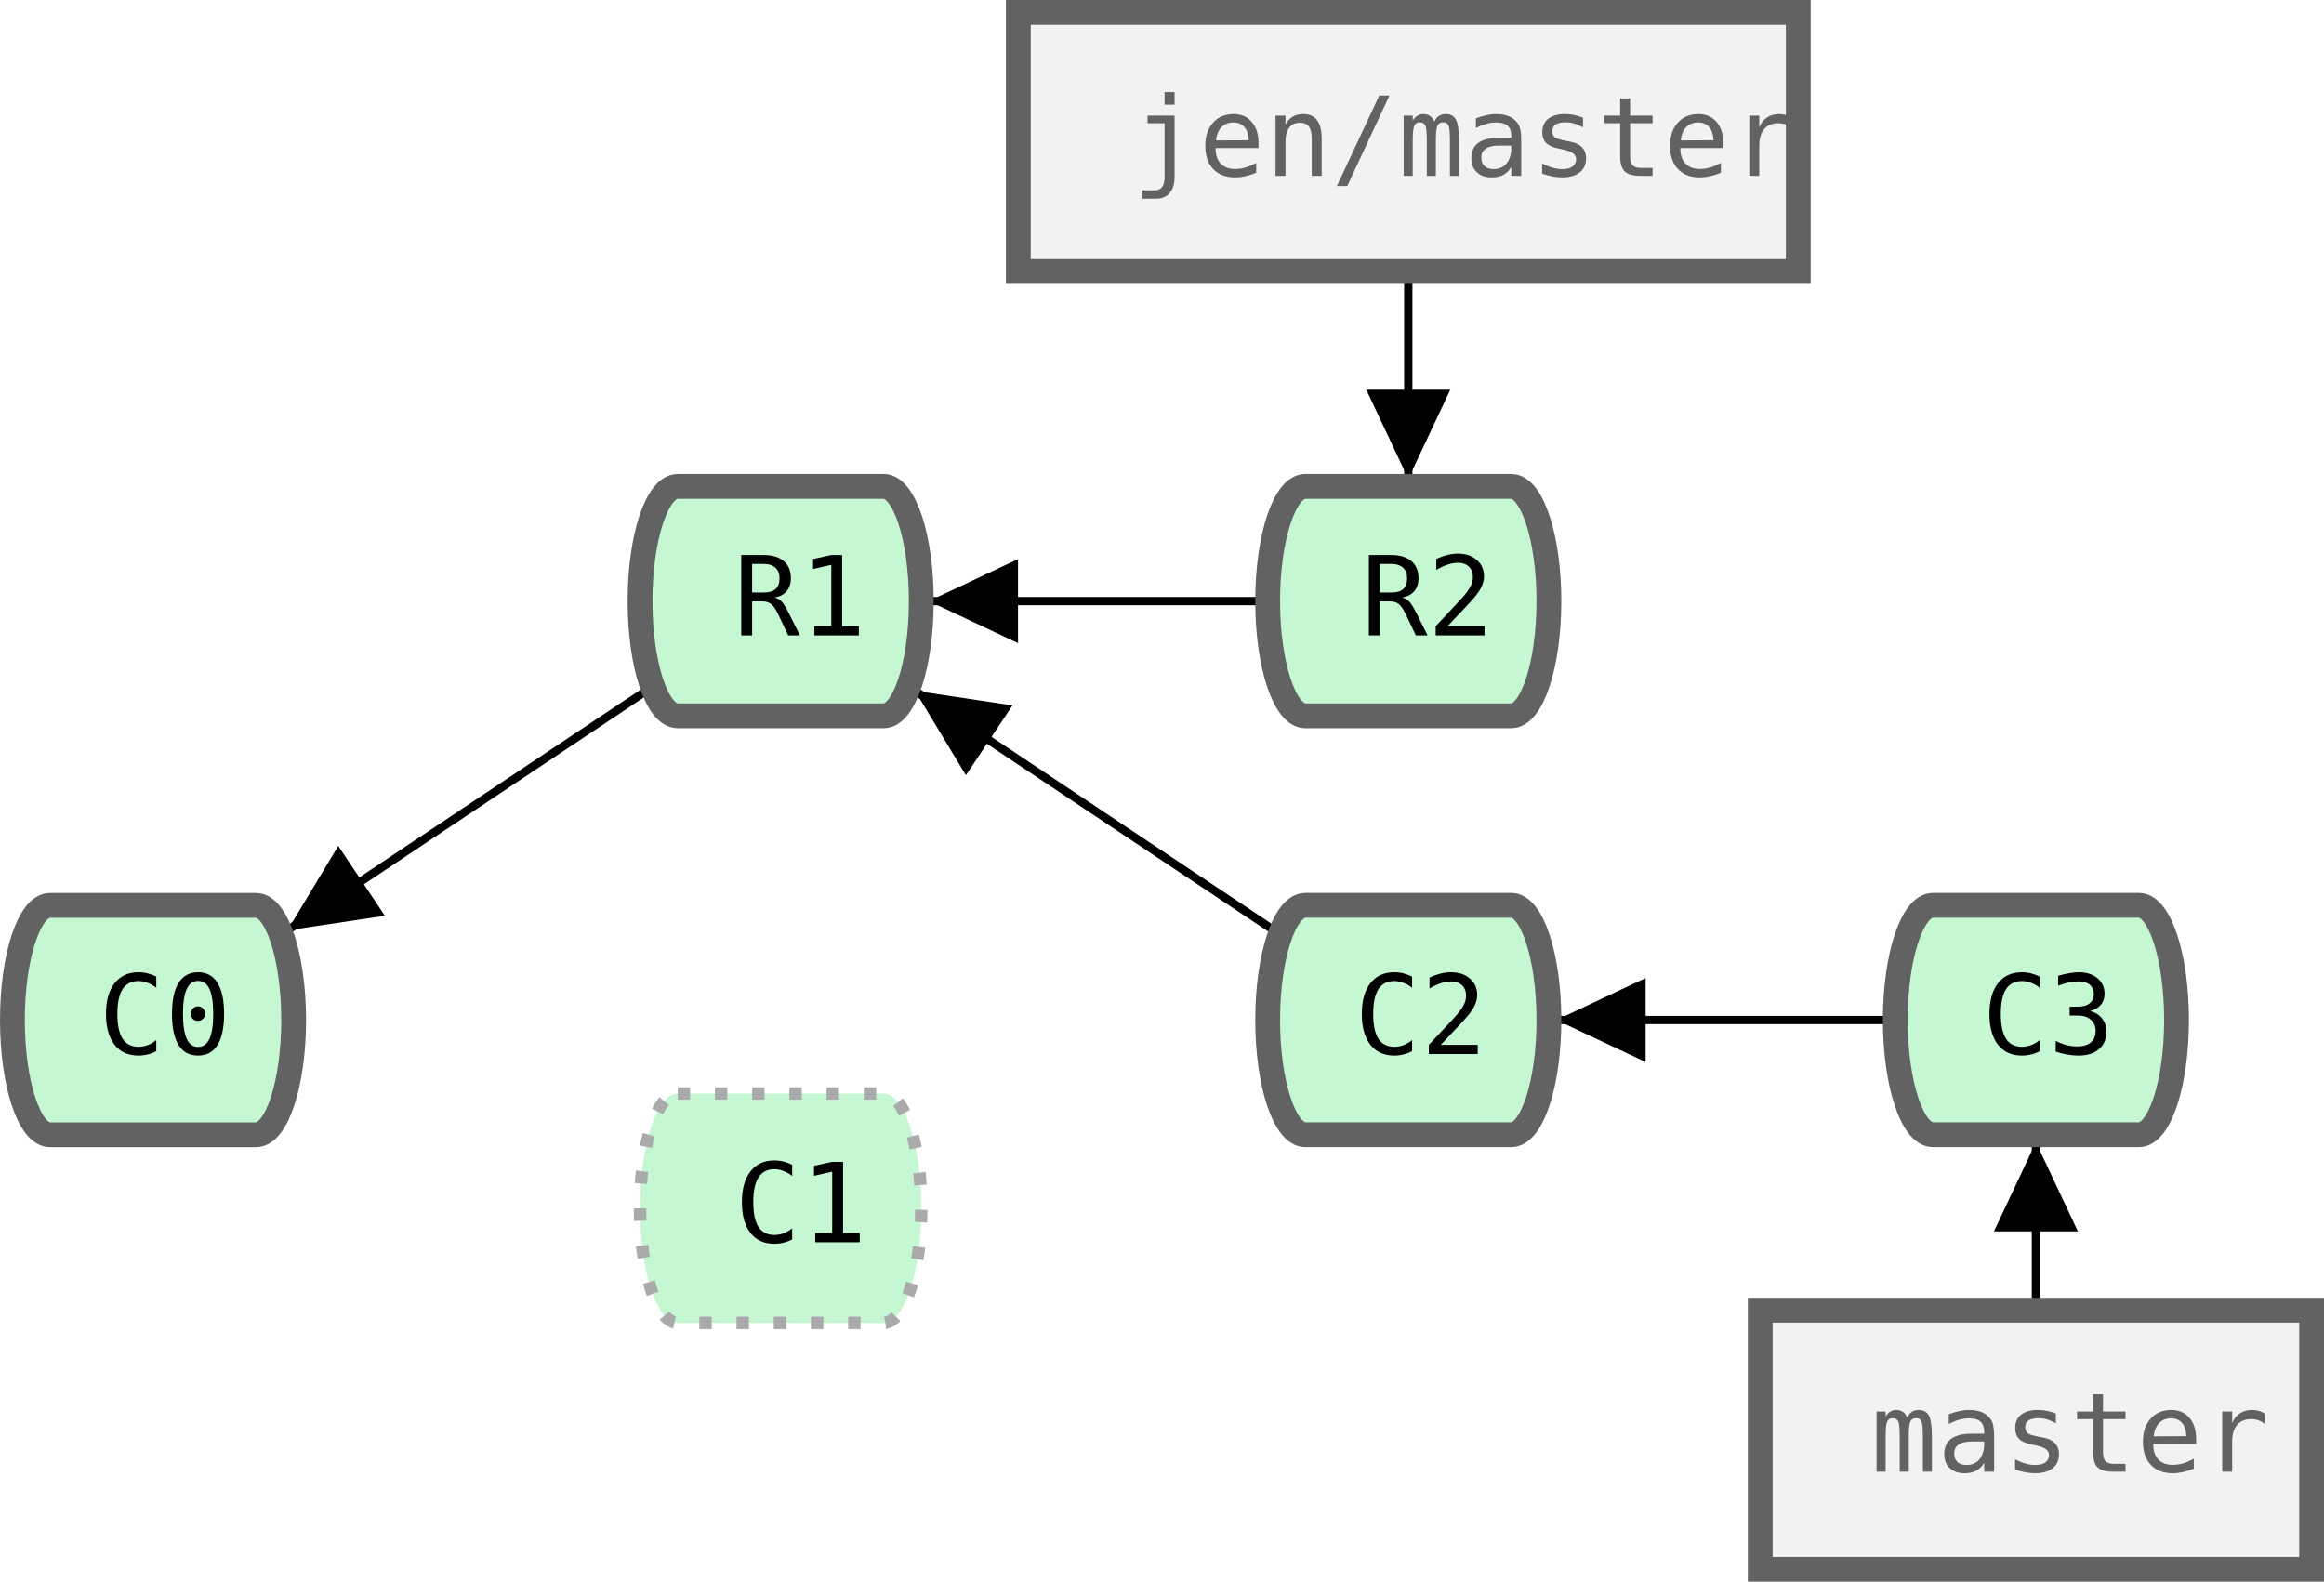
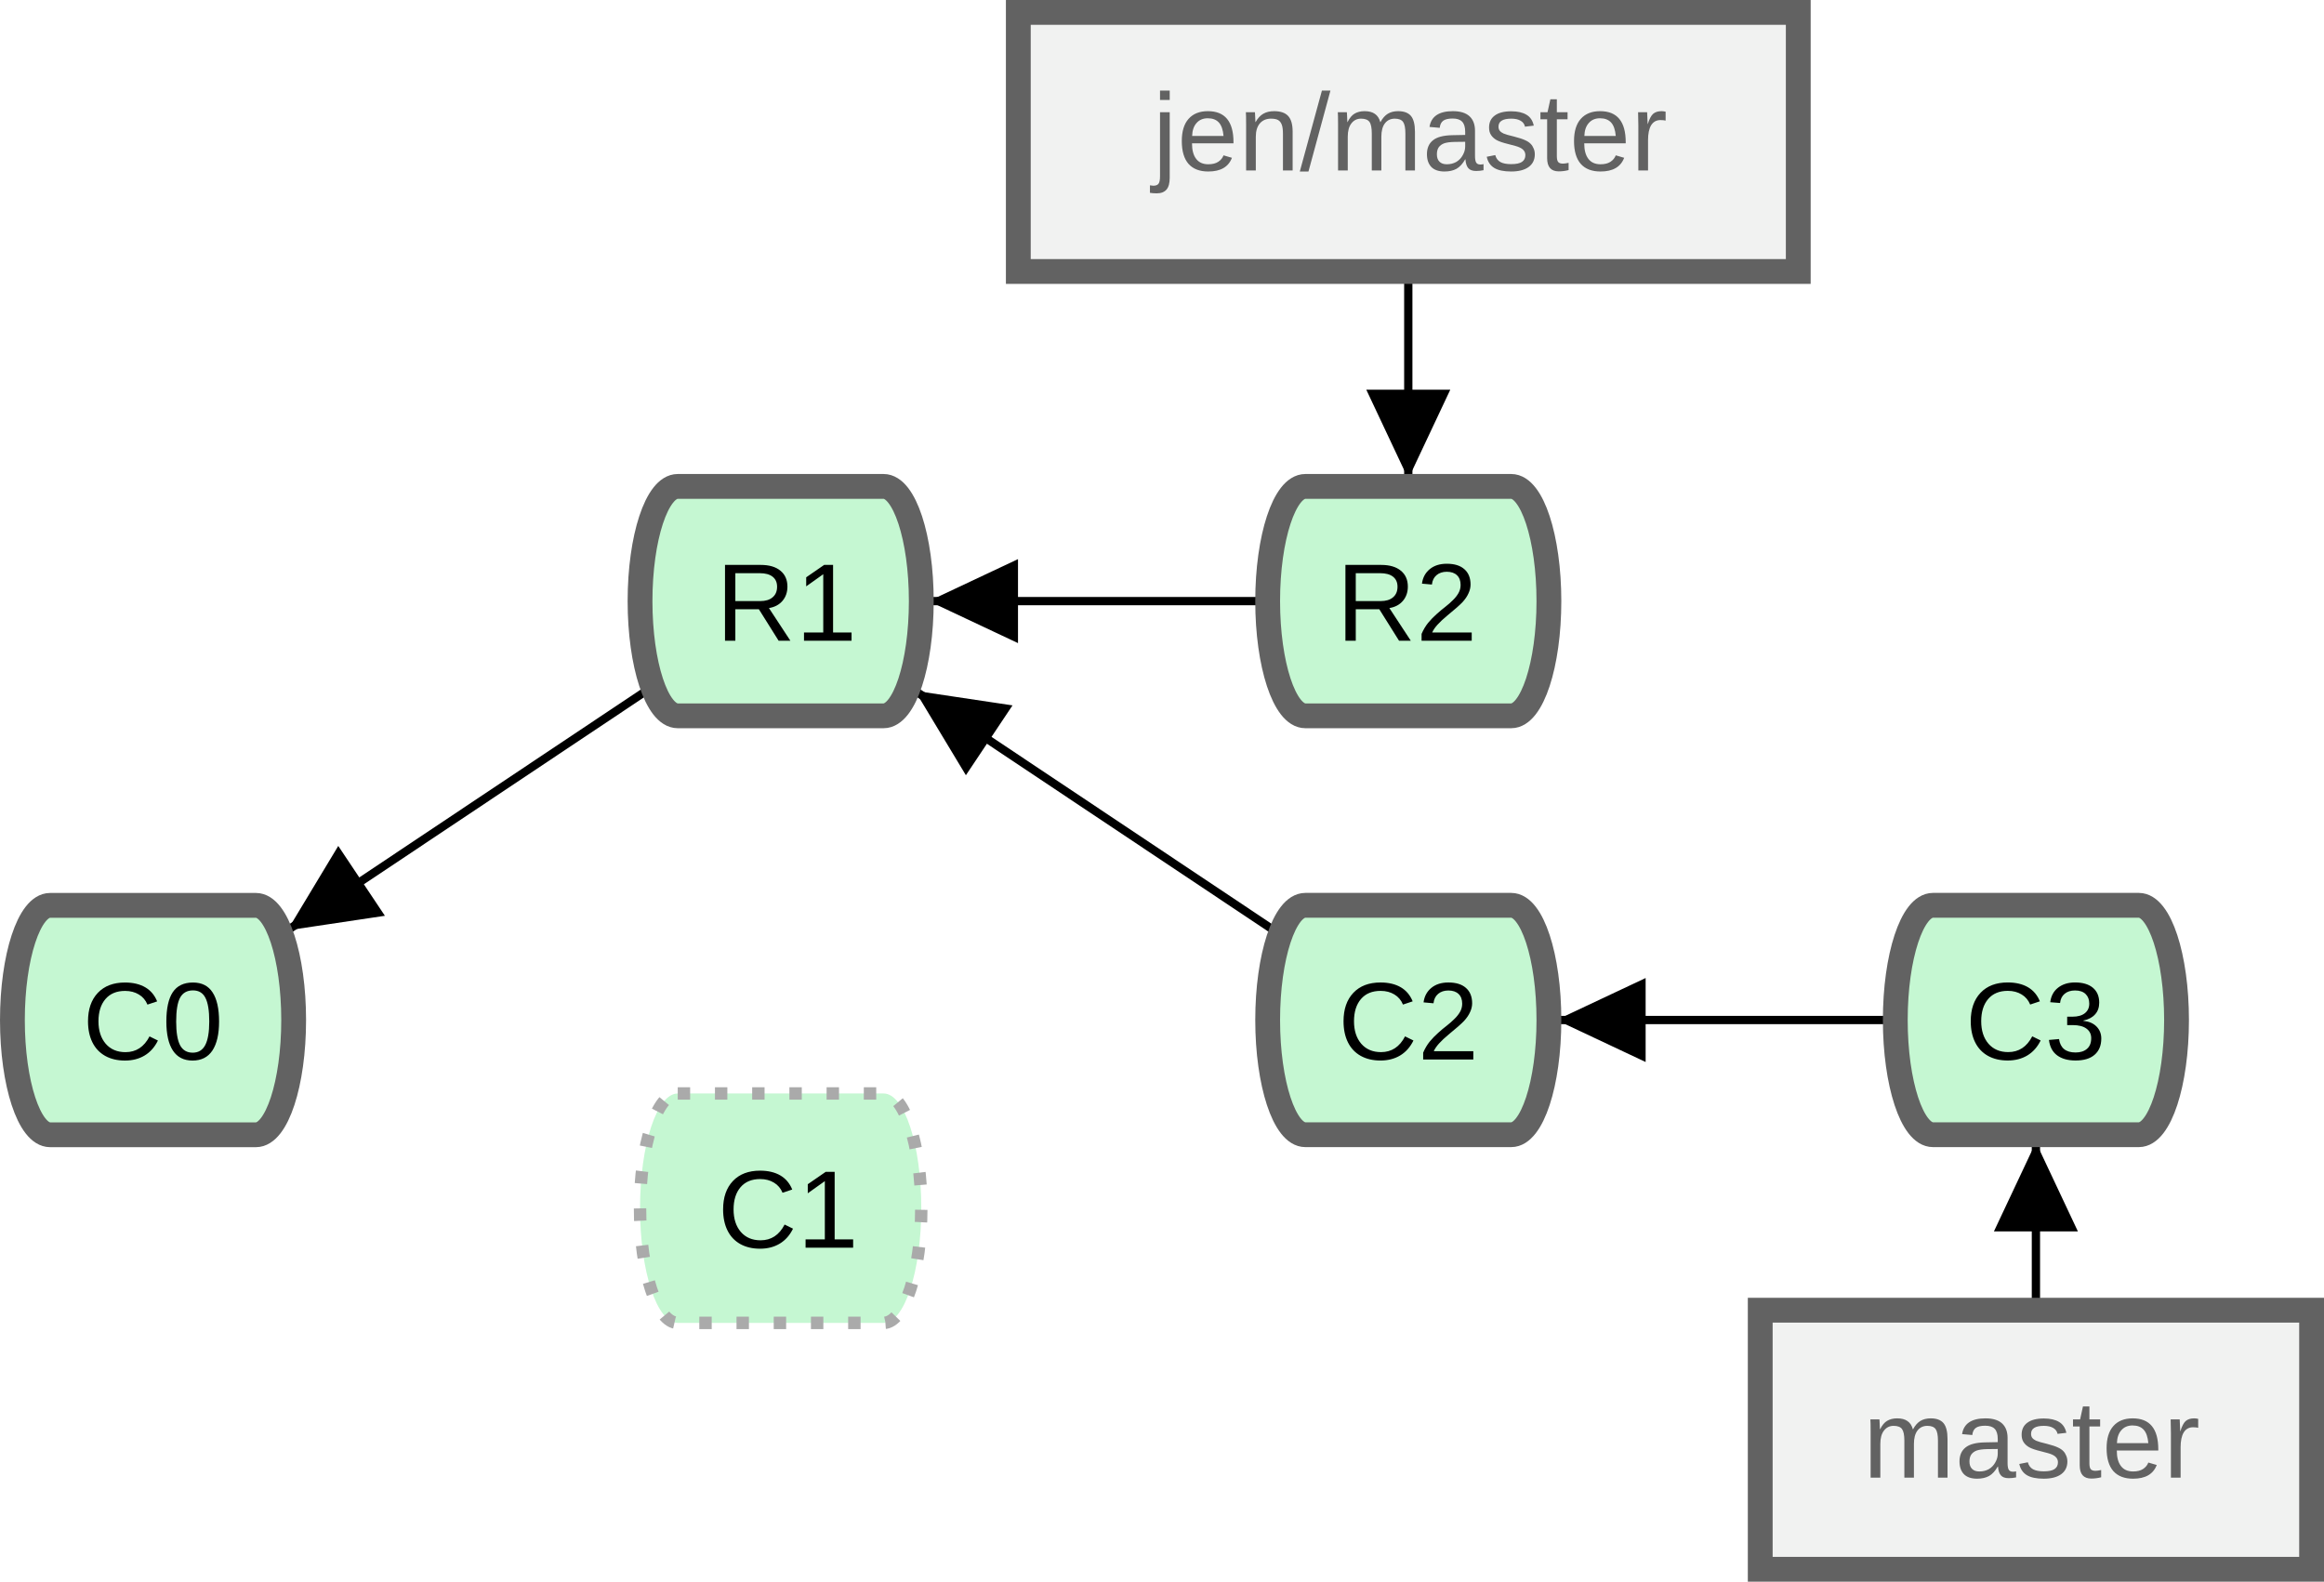
<svg xmlns="http://www.w3.org/2000/svg" version="1.1" id="svg34559" width="281.003" height="191.268" viewBox="0 0 281.003 191.268" xml:space="preserve">
  <defs id="defs34563">
    <marker style="overflow:visible" id="TriangleStart-0" refX="4" refY="0" orient="auto-start-reverse" markerWidth="10.784" markerHeight="10.155" viewBox="0 0 5.324 6.155" preserveAspectRatio="none">
      <path transform="scale(0.5)" style="fill:context-stroke;fill-rule:evenodd;stroke:context-stroke;stroke-width:1pt" d="M 5.77,0 -2.88,5 V -5 Z" id="path135-8" />
    </marker>
    <marker style="overflow:visible" id="TriangleStart-0-1-9" refX="4" refY="0" orient="auto-start-reverse" markerWidth="10.784" markerHeight="10.155" viewBox="0 0 5.324 6.155" preserveAspectRatio="none">
      <path transform="scale(0.5)" style="fill:context-stroke;fill-rule:evenodd;stroke:context-stroke;stroke-width:1pt" d="M 5.77,0 -2.88,5 V -5 Z" id="path135-8-9-3" />
    </marker>
    <marker style="overflow:visible" id="TriangleStart-0-1-60" refX="4" refY="0" orient="auto-start-reverse" markerWidth="10.784" markerHeight="10.155" viewBox="0 0 5.324 6.155" preserveAspectRatio="none">
      <path transform="scale(0.5)" style="fill:context-stroke;fill-rule:evenodd;stroke:context-stroke;stroke-width:1pt" d="M 5.77,0 -2.88,5 V -5 Z" id="path135-8-9-2" />
    </marker>
    <marker style="overflow:visible" id="TriangleStart-0-1-91" refX="4" refY="0" orient="auto-start-reverse" markerWidth="10.784" markerHeight="10.155" viewBox="0 0 5.324 6.155" preserveAspectRatio="none">
      <path transform="scale(0.5)" style="fill:context-stroke;fill-rule:evenodd;stroke:context-stroke;stroke-width:1pt" d="M 5.77,0 -2.88,5 V -5 Z" id="path135-8-9-07" />
    </marker>
    <marker style="overflow:visible" id="TriangleStart-0-1-60-9" refX="4" refY="0" orient="auto-start-reverse" markerWidth="10.784" markerHeight="10.155" viewBox="0 0 5.324 6.155" preserveAspectRatio="none">
      <path transform="scale(0.5)" style="fill:context-stroke;fill-rule:evenodd;stroke:context-stroke;stroke-width:1pt" d="M 5.77,0 -2.88,5 V -5 Z" id="path135-8-9-2-3" />
    </marker>
    <marker style="overflow:visible" id="TriangleStart-0-1-60-0" refX="4" refY="0" orient="auto-start-reverse" markerWidth="10.784" markerHeight="10.155" viewBox="0 0 5.324 6.155" preserveAspectRatio="none">
      <path transform="scale(0.5)" style="fill:context-stroke;fill-rule:evenodd;stroke:context-stroke;stroke-width:1pt" d="M 5.77,0 -2.88,5 V -5 Z" id="path135-8-9-2-6" />
    </marker>
  </defs>
  <path style="display:inline;fill:none;fill-rule:evenodd;stroke:#000000;stroke-width:1px;stroke-linecap:butt;stroke-linejoin:miter;stroke-dasharray:none;stroke-opacity:1;marker-end:url(#TriangleStart-0)" d="m 170.281,32.829 0,25.99" id="a_1-1" />
  <path style="display:inline;fill:none;fill-rule:evenodd;stroke:#000000;stroke-width:1px;stroke-linecap:butt;stroke-linejoin:miter;stroke-dasharray:none;stroke-opacity:1;marker-end:url(#TriangleStart-0-1-9)" d="M 78.902,83.032 33.994,113.013" id="a_1-1-6-3" />
  <path style="display:inline;fill:none;fill-rule:evenodd;stroke:#000000;stroke-width:1px;stroke-linecap:butt;stroke-linejoin:miter;stroke-dasharray:none;stroke-opacity:1;marker-end:url(#TriangleStart-0-1-60)" d="M 154.79,113.007 109.882,83.031" id="a_1-1-6-7" />
  <path style="display:inline;fill:none;fill-rule:evenodd;stroke:#000000;stroke-width:1px;stroke-linecap:butt;stroke-linejoin:miter;stroke-dasharray:none;stroke-opacity:1;marker-end:url(#TriangleStart-0-1-60-9)" d="m 229.166,123.347 -41.881,0" id="a_1-1-6-7-6" />
  <path style="display:inline;fill:none;fill-rule:evenodd;stroke:#000000;stroke-width:1px;stroke-linecap:butt;stroke-linejoin:miter;stroke-dasharray:none;stroke-opacity:1;marker-end:url(#TriangleStart-0-1-60-0)" d="M 153.277,72.691 H 111.396" id="a_1-1-6-7-2" />
  <path style="display:inline;fill:none;fill-rule:evenodd;stroke:#000000;stroke-width:1px;stroke-linecap:butt;stroke-linejoin:miter;stroke-dasharray:none;stroke-opacity:1;marker-end:url(#TriangleStart-0-1-91)" d="m 246.169,158.438 -1e-5,-21.22" id="a_1-1-6-58" />
  <g id="g_master" style="stroke:#626262;stroke-width:3;stroke-dasharray:none;stroke-opacity:1" transform="translate(-239.8308,1.880725)">
    <rect style="fill:#f1f2f1;fill-opacity:1;stroke:#626262;stroke-width:3;stroke-dasharray:none;stroke-opacity:1" id="rect553" width="66.667" height="31.329" x="452.667" y="156.558" />
-     <text xml:space="preserve" style="font-variant:normal;font-weight:normal;font-size:13.333px;font-family:Inconsolata;-inkscape-font-specification:Inconsolata;writing-mode:lr-tb;fill:#626262;fill-opacity:1;fill-rule:nonzero;stroke:none;stroke-width:3;stroke-dasharray:none;stroke-opacity:1" id="t_master" x="466.033" y="176.089">
-       <tspan x="466.033 472.7 479.367 486.033 492.7 499.367" y="176.089" id="tspan34577" style="fill:#626262;fill-opacity:1;stroke:none;stroke-width:3;stroke-dasharray:none;stroke-opacity:1">master</tspan>
+     <text xml:space="preserve" style="font-variant:normal;font-weight:normal;font-size:13.333px;font-family:Arial;-inkscape-font-specification:Arial;writing-mode:lr-tb;fill:#626262;fill-opacity:1;fill-rule:nonzero;stroke:none;stroke-width:3;stroke-dasharray:none;stroke-opacity:1" id="t_master" x="465.095" y="176.809">
+       <tspan id="tspan34577" style="fill:#626262;fill-opacity:1;stroke:none;stroke-width:3;stroke-dasharray:none;stroke-opacity:1" x="465.095" y="176.809">master</tspan>
    </text>
  </g>
  <g id="g_c1" style="stroke:#626262;stroke-width:3;stroke-dasharray:none;stroke-opacity:1" transform="translate(-61.66485,24.02944)">
    <rect style="fill:#c5f7d2;fill-opacity:1;stroke:#aaaaaa;stroke-width:1.5;stroke-dasharray:1.5, 3;stroke-dashoffset:0;stroke-opacity:1" id="rect3545-8" width="34.007" height="27.742" x="139.054" y="108.202" ry="13.871" rx="4.558" />
-     <text xml:space="preserve" style="font-variant:normal;font-weight:normal;font-size:13.333px;font-family:Inconsolata;-inkscape-font-specification:Inconsolata;writing-mode:lr-tb;fill:#000000;fill-opacity:1;fill-rule:nonzero;stroke:none;stroke-width:3;stroke-dasharray:none;stroke-opacity:1" id="t_c1" x="150.464" y="126.187">
-       <tspan x="150.464 157.131" y="126.187" id="tspan34585" style="stroke:none;stroke-width:3;stroke-dasharray:none;stroke-opacity:1">C1</tspan>
+     <text xml:space="preserve" style="font-variant:normal;font-weight:normal;font-size:13.333px;font-family:Arial;-inkscape-font-specification:Arial;writing-mode:lr-tb;fill:#000000;fill-opacity:1;fill-rule:nonzero;stroke:none;stroke-width:3;stroke-dasharray:none;stroke-opacity:1" id="t_c1" x="148.427" y="126.846">
+       <tspan id="tspan34585" style="stroke:none;stroke-width:3;stroke-dasharray:none;stroke-opacity:1" x="148.427" y="126.846">C1</tspan>
    </text>
  </g>
  <g id="g_c0" style="stroke:#626262;stroke-width:3;stroke-dasharray:none;stroke-opacity:1" transform="translate(-38.31152,1.273794)">
    <rect style="fill:#c5f7d2;fill-opacity:1;stroke:#626262;stroke-width:3;stroke-dasharray:none;stroke-opacity:1" id="rect3545-61" width="34.007" height="27.742" x="39.812" y="108.209" ry="13.871" rx="4.558" />
-     <text xml:space="preserve" style="font-variant:normal;font-weight:normal;font-size:13.333px;font-family:Inconsolata;-inkscape-font-specification:Inconsolata;writing-mode:lr-tb;fill:#000000;fill-opacity:1;fill-rule:nonzero;stroke:none;stroke-width:3;stroke-dasharray:none;stroke-opacity:1" id="t_c0" x="50.222" y="126.187">
-       <tspan x="50.222 56.889" y="126.187" id="tspan34593" style="stroke:none;stroke-width:3;stroke-dasharray:none;stroke-opacity:1">C0</tspan>
+     <text xml:space="preserve" style="font-variant:normal;font-weight:normal;font-size:13.333px;font-family:Arial;-inkscape-font-specification:Arial;writing-mode:lr-tb;fill:#000000;fill-opacity:1;fill-rule:nonzero;stroke:none;stroke-width:3;stroke-dasharray:none;stroke-opacity:1" id="t_c0" x="48.28" y="126.852">
+       <tspan id="tspan34593" style="stroke:none;stroke-width:3;stroke-dasharray:none;stroke-opacity:1" x="48.28" y="126.852">C0</tspan>
    </text>
  </g>
  <g id="g_r1" style="stroke:#626262;stroke-width:3;stroke-dasharray:none;stroke-opacity:1" transform="translate(-60.41847,1.273794)">
    <rect style="fill:#c5f7d2;fill-opacity:1;stroke:#626262;stroke-width:3;stroke-dasharray:none;stroke-opacity:1" id="rect3545-6" width="34.007" height="27.742" x="137.807" y="57.546" ry="13.871" rx="4.558" />
-     <text xml:space="preserve" style="font-variant:normal;font-weight:normal;font-size:13.333px;font-family:Inconsolata;-inkscape-font-specification:Inconsolata;writing-mode:lr-tb;fill:#000000;fill-opacity:1;fill-rule:nonzero;stroke:none;stroke-width:3;stroke-dasharray:none;stroke-opacity:1" id="t_r1" x="149.111" y="75.564">
-       <tspan x="149.111 155.777" y="75.564" id="tspan34621" style="stroke:none;stroke-width:3;stroke-dasharray:none;stroke-opacity:1">R1</tspan>
+     <text xml:space="preserve" style="font-variant:normal;font-weight:normal;font-size:13.333px;font-family:Arial;-inkscape-font-specification:Arial;writing-mode:lr-tb;fill:#000000;fill-opacity:1;fill-rule:nonzero;stroke:none;stroke-width:3;stroke-dasharray:none;stroke-opacity:1" id="t_r1" x="146.988" y="76.209">
+       <tspan id="tspan34621" style="stroke:none;stroke-width:3;stroke-dasharray:none;stroke-opacity:1" x="146.988" y="76.209">R1</tspan>
    </text>
  </g>
  <g id="g_c2" style="stroke:#626262;stroke-width:3;stroke-dasharray:none;stroke-opacity:1" transform="translate(-57.72462,1.273794)">
    <rect style="fill:#c5f7d2;fill-opacity:1;stroke:#626262;stroke-width:3;stroke-dasharray:none;stroke-opacity:1" id="rect3545-2" width="34.007" height="27.742" x="211.002" y="108.202" ry="13.871" rx="4.558" />
-     <text xml:space="preserve" style="font-variant:normal;font-weight:normal;font-size:13.333px;font-family:Inconsolata;-inkscape-font-specification:Inconsolata;writing-mode:lr-tb;fill:#000000;fill-opacity:1;fill-rule:nonzero;stroke:none;stroke-width:3;stroke-dasharray:none;stroke-opacity:1" id="t_c2" x="221.479" y="126.187">
-       <tspan id="tspan34607" style="stroke:none;stroke-width:3;stroke-dasharray:none;stroke-opacity:1" y="126.187" x="221.479 228.145">C2</tspan>
+     <text xml:space="preserve" style="font-variant:normal;font-weight:normal;font-size:13.333px;font-family:Arial;-inkscape-font-specification:Arial;writing-mode:lr-tb;fill:#000000;fill-opacity:1;fill-rule:nonzero;stroke:none;stroke-width:3;stroke-dasharray:none;stroke-opacity:1" id="t_c2" x="219.503" y="126.846">
+       <tspan id="tspan34607" style="stroke:none;stroke-width:3;stroke-dasharray:none;stroke-opacity:1" y="126.846" x="219.503">C2</tspan>
    </text>
  </g>
  <g id="g_c2-5" style="stroke:#626262;stroke-width:3;stroke-dasharray:none;stroke-opacity:1" transform="translate(18.16389,1.273794)">
    <rect style="fill:#c5f7d2;fill-opacity:1;stroke:#626262;stroke-width:3;stroke-dasharray:none;stroke-opacity:1" id="rect3545-2-6" width="34.007" height="27.742" x="211.002" y="108.202" ry="13.871" rx="4.558" />
-     <text xml:space="preserve" style="font-variant:normal;font-weight:normal;font-size:13.333px;font-family:Inconsolata;-inkscape-font-specification:Inconsolata;writing-mode:lr-tb;fill:#000000;fill-opacity:1;fill-rule:nonzero;stroke:none;stroke-width:3;stroke-dasharray:none;stroke-opacity:1" id="t_c2-2" x="221.479" y="126.187">
-       <tspan id="tspan34607-9" style="stroke:none;stroke-width:3;stroke-dasharray:none;stroke-opacity:1" y="126.187" x="221.479">C3</tspan>
+     <text xml:space="preserve" style="font-variant:normal;font-weight:normal;font-size:13.333px;font-family:Arial;-inkscape-font-specification:Arial;writing-mode:lr-tb;fill:#000000;fill-opacity:1;fill-rule:nonzero;stroke:none;stroke-width:3;stroke-dasharray:none;stroke-opacity:1" id="t_c2-2" x="219.454" y="126.842">
+       <tspan id="tspan34607-9" style="stroke:none;stroke-width:3;stroke-dasharray:none;stroke-opacity:1" y="126.842" x="219.454">C3</tspan>
    </text>
  </g>
  <g id="g_r1-1" style="stroke:#626262;stroke-width:3;stroke-dasharray:none;stroke-opacity:1" transform="translate(15.47004,1.273794)">
    <rect style="fill:#c5f7d2;fill-opacity:1;stroke:#626262;stroke-width:3;stroke-dasharray:none;stroke-opacity:1" id="rect3545-6-2" width="34.007" height="27.742" x="137.807" y="57.546" ry="13.871" rx="4.558" />
-     <text xml:space="preserve" style="font-variant:normal;font-weight:normal;font-size:13.333px;font-family:Inconsolata;-inkscape-font-specification:Inconsolata;writing-mode:lr-tb;fill:#000000;fill-opacity:1;fill-rule:nonzero;stroke:none;stroke-width:3;stroke-dasharray:none;stroke-opacity:1" id="t_r1-7" x="149.111" y="75.564">
-       <tspan x="149.111" id="tspan34621-0" style="stroke:none;stroke-width:3;stroke-dasharray:none;stroke-opacity:1" y="75.564">R2</tspan>
+     <text xml:space="preserve" style="font-variant:normal;font-weight:normal;font-size:13.333px;font-family:Arial;-inkscape-font-specification:Arial;writing-mode:lr-tb;fill:#000000;fill-opacity:1;fill-rule:nonzero;stroke:none;stroke-width:3;stroke-dasharray:none;stroke-opacity:1" id="t_r1-7" x="146.116" y="76.209">
+       <tspan x="146.116" id="tspan34621-0" style="stroke:none;stroke-width:3;stroke-dasharray:none;stroke-opacity:1" y="76.209">R2</tspan>
    </text>
  </g>
  <g id="g_master_h2" transform="translate(-329.5854,-155.0577)" style="stroke:#626262;stroke-width:3;stroke-dasharray:none;stroke-opacity:1">
    <rect style="fill:#f1f2f1;fill-opacity:1;stroke:#626262;stroke-width:3;stroke-dasharray:none;stroke-opacity:1" id="rect553-3-3" width="94.306" height="31.329" x="452.713" y="156.558" />
-     <text xml:space="preserve" style="font-variant:normal;font-weight:normal;font-size:13.333px;font-family:Inconsolata;-inkscape-font-specification:Inconsolata;writing-mode:lr-tb;fill:#626262;fill-opacity:1;fill-rule:nonzero;stroke:none;stroke-width:3;stroke-dasharray:none;stroke-opacity:1" id="t_master_h2" x="466.495" y="176.322">
-       <tspan id="tspan34577-2-1-5-0" style="fill:#626262;fill-opacity:1;stroke:none;stroke-width:3;stroke-dasharray:none;stroke-opacity:1" x="466.495" y="176.322">jen/master</tspan>
+     <text xml:space="preserve" style="font-variant:normal;font-weight:normal;font-size:13.333px;font-family:Arial;-inkscape-font-specification:Arial;writing-mode:lr-tb;fill:#626262;fill-opacity:1;fill-rule:nonzero;stroke:none;stroke-width:3;stroke-dasharray:none;stroke-opacity:1" id="t_master_h2" x="468.958" y="175.673">
+       <tspan id="tspan34577-2-1-5-0" style="fill:#626262;fill-opacity:1;stroke:none;stroke-width:3;stroke-dasharray:none;stroke-opacity:1" x="468.958" y="175.673">jen/master</tspan>
    </text>
  </g>
</svg>
